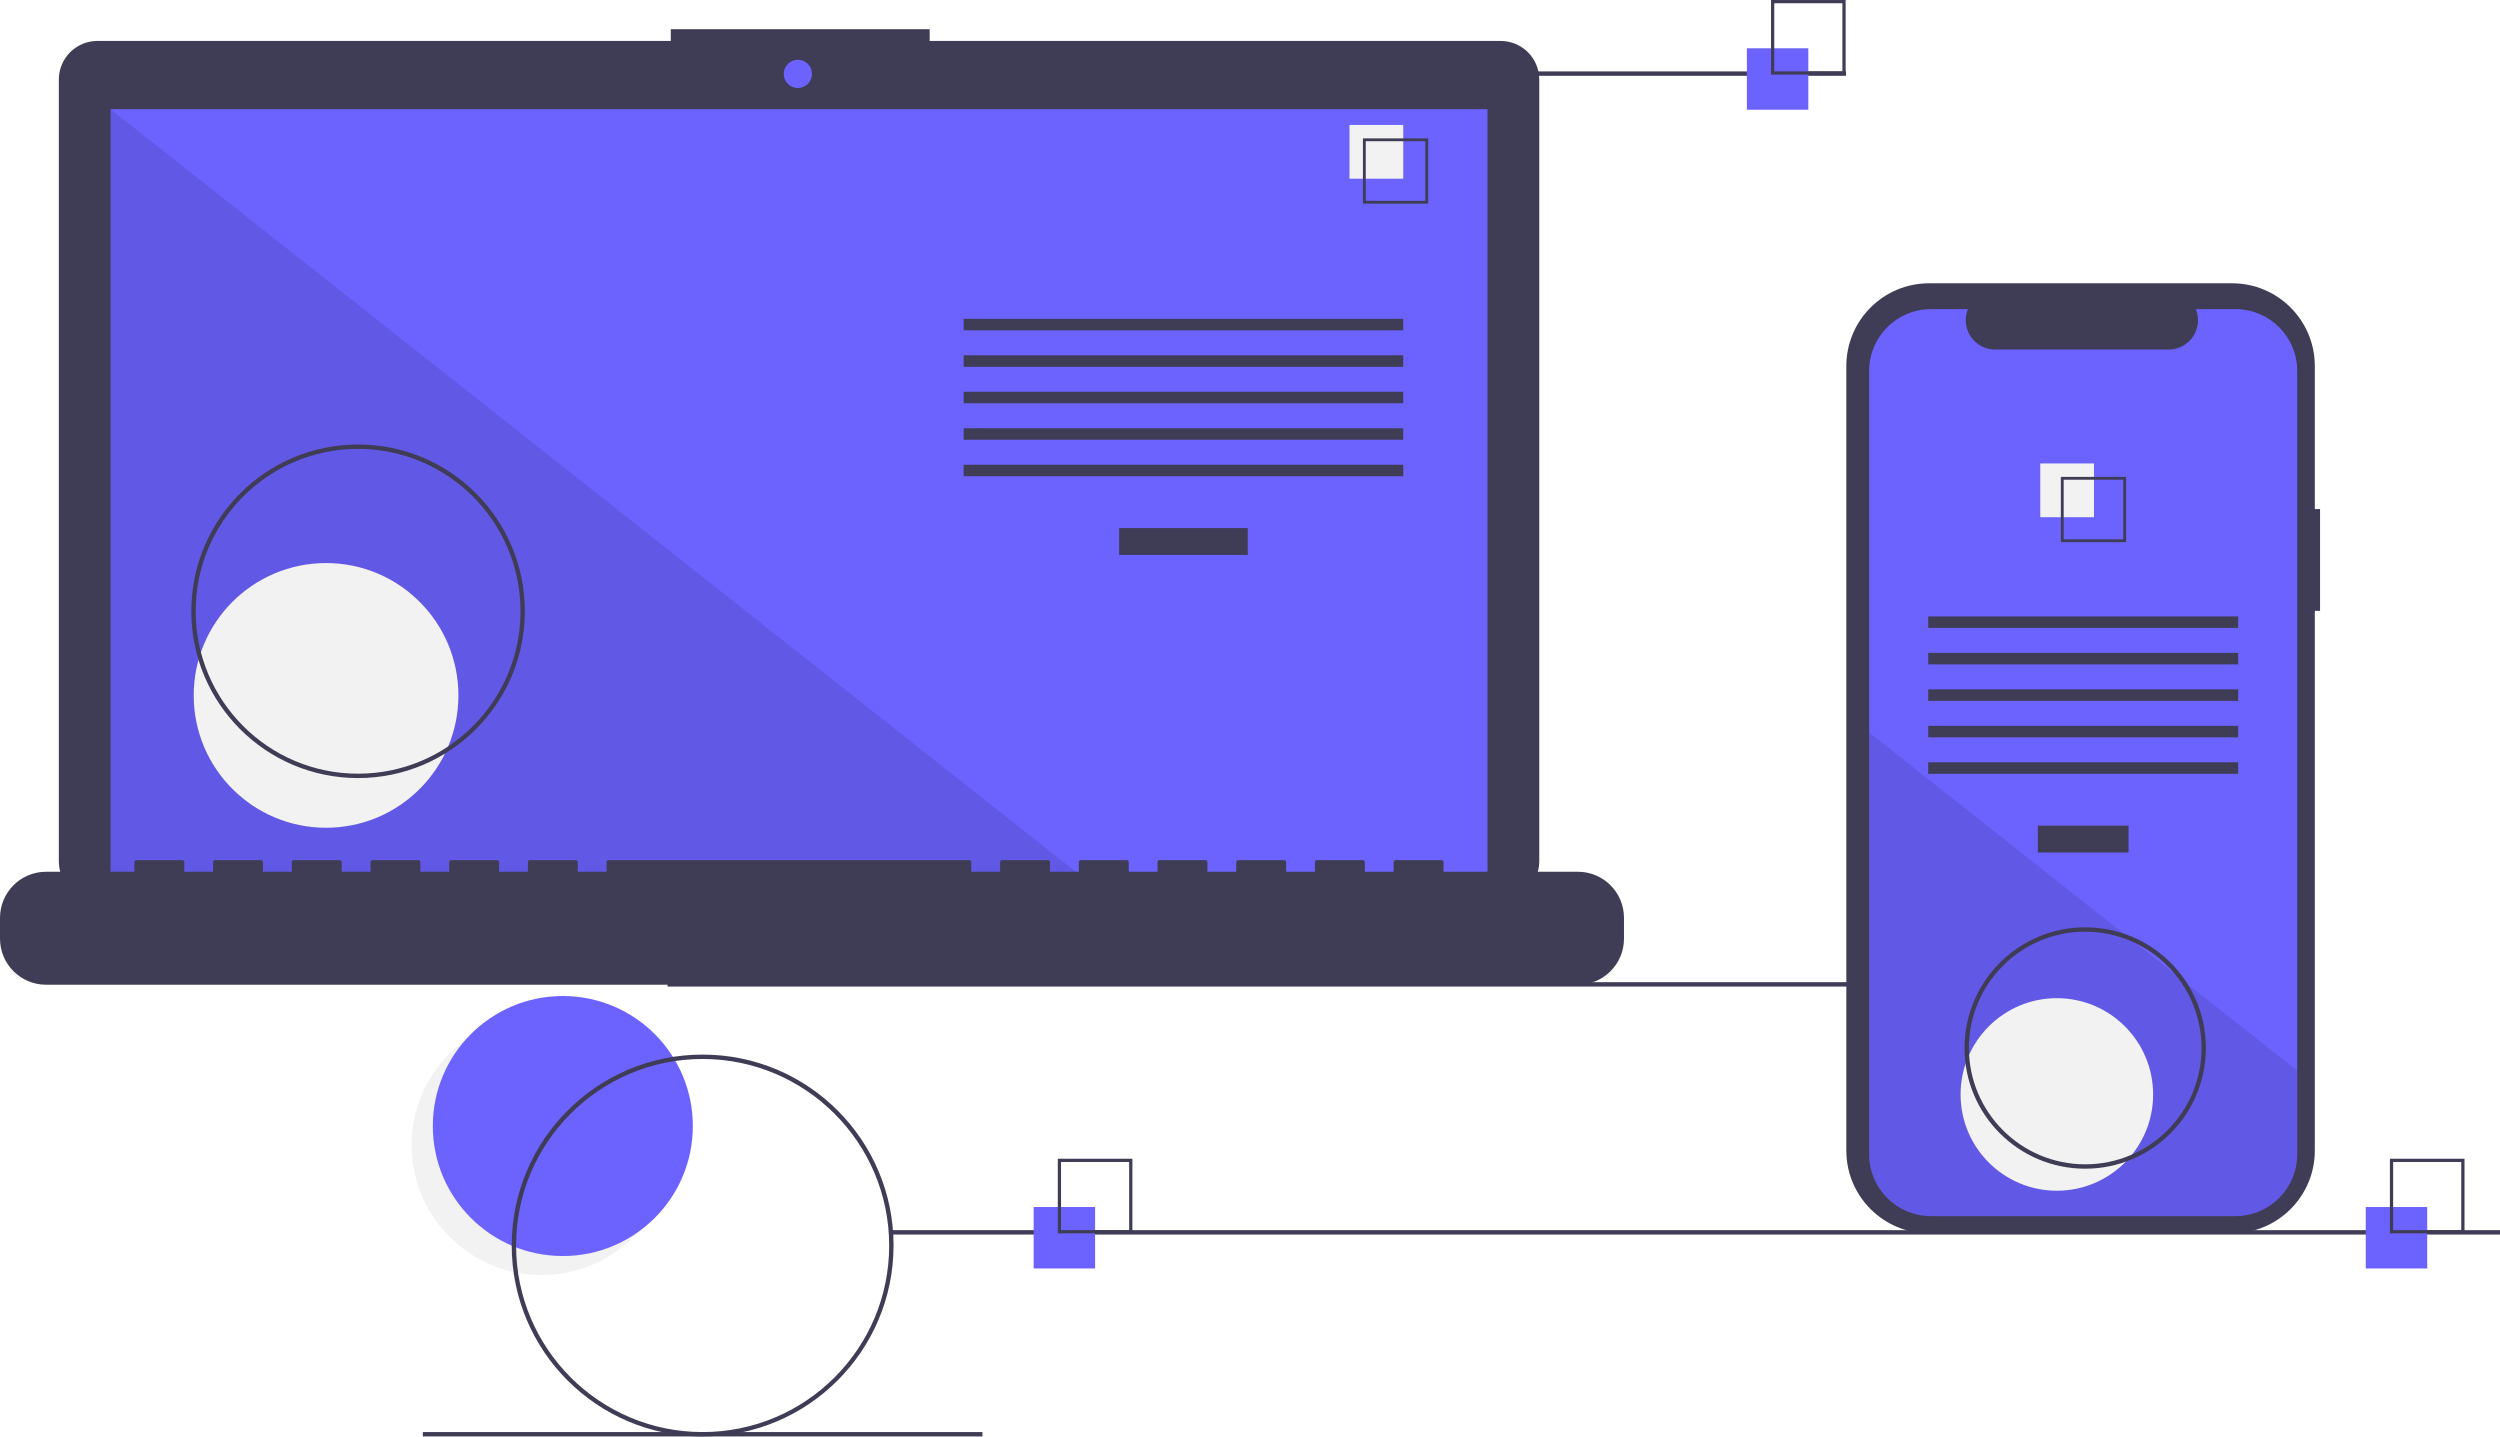
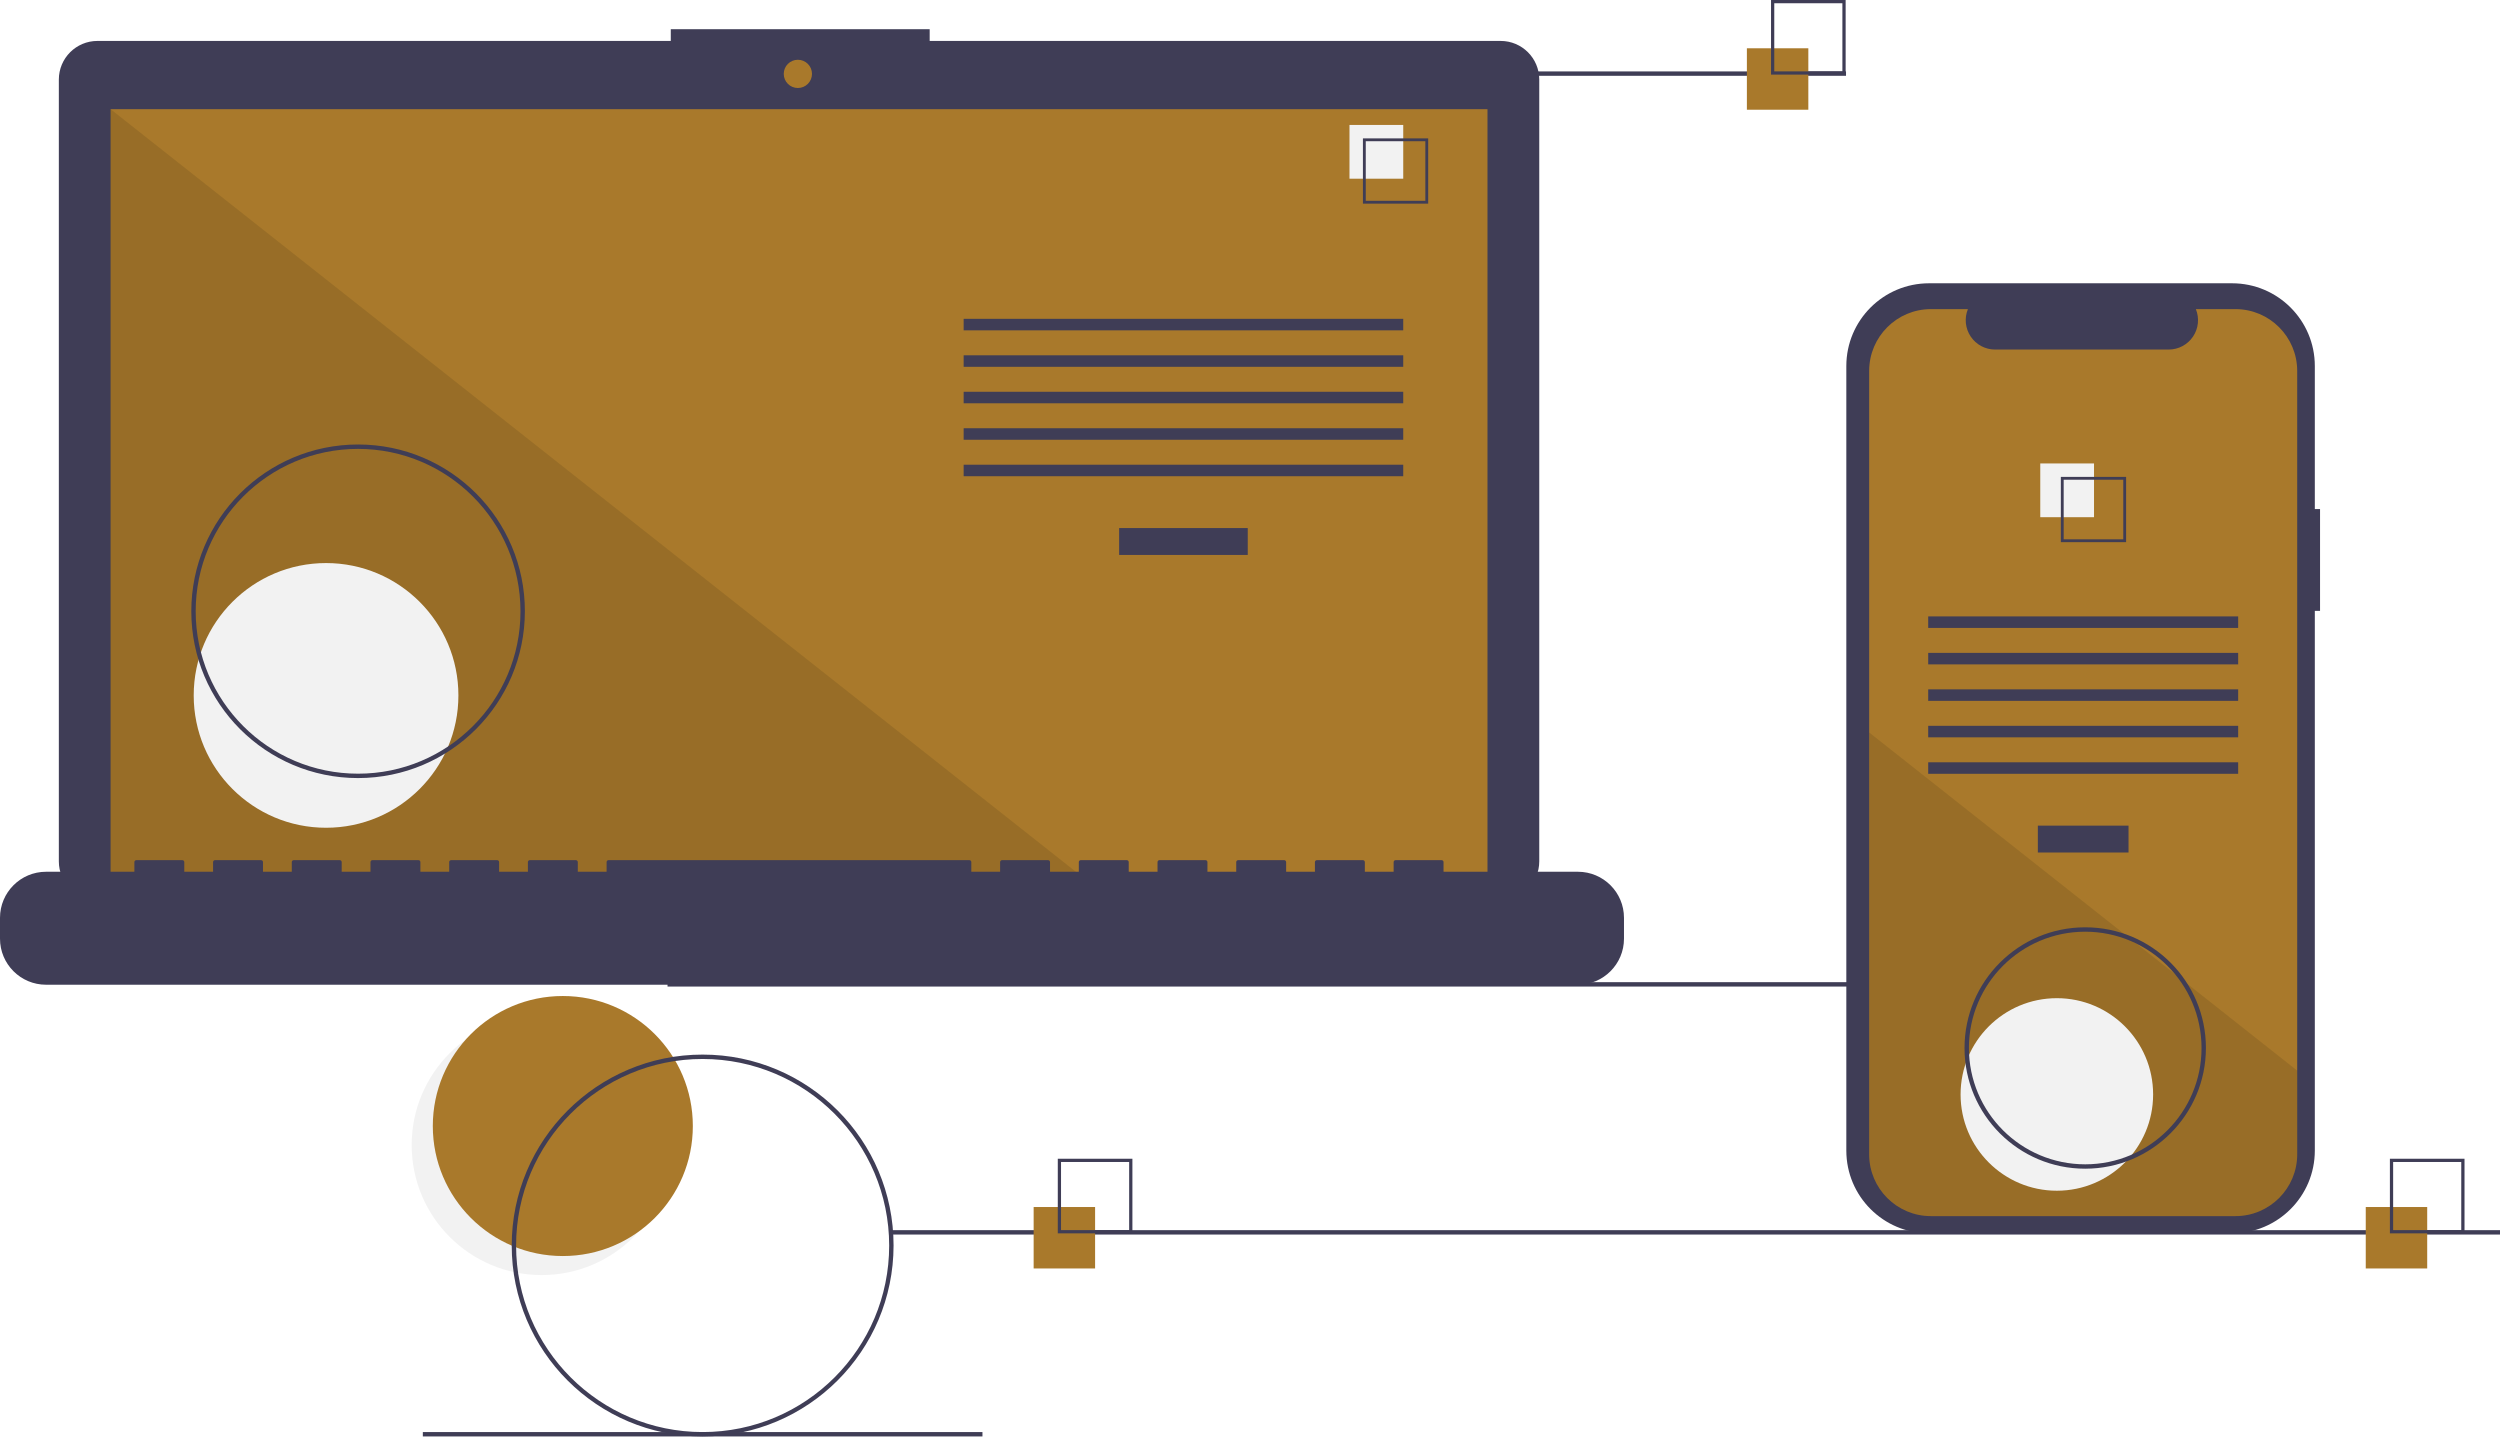
<svg xmlns="http://www.w3.org/2000/svg" data-name="Layer 1" width="1139.171" height="654.543" viewBox="0 0 1139.171 654.543">
  <circle cx="246.827" cy="521.765" r="59.243" fill="#f2f2f2" />
-   <circle cx="256.46" cy="513.095" r="59.243" fill="#6c63ff" />
+   <circle cx="256.46" cy="513.095" r="59.243" fill="#a9792b" />
  <rect x="304.171" y="447.543" width="733" height="2" fill="#3f3d56" />
  <path d="M714.207,141.381H454.038v-5.362h-117.971v5.362H74.825a17.599,17.599,0,0,0-17.599,17.599V515.231a17.599,17.599,0,0,0,17.599,17.599H714.207a17.599,17.599,0,0,0,17.599-17.599V158.979A17.599,17.599,0,0,0,714.207,141.381Z" transform="translate(-30.41456 -122.7284)" fill="#3f3d56" />
-   <rect x="50.406" y="49.754" width="627.391" height="353.913" fill="#6c63ff" />
-   <circle cx="363.565" cy="33.667" r="6.435" fill="#6c63ff" />
+   <rect x="50.406" y="49.754" width="627.391" height="353.913" fill="#a9792b" />
+   <circle cx="363.565" cy="33.667" r="6.435" fill="#a9792b" />
  <polygon points="498.374 403.667 50.406 403.667 50.406 49.754 498.374 403.667" opacity="0.1" />
  <circle cx="148.574" cy="316.876" r="60.307" fill="#f2f2f2" />
  <rect x="509.953" y="240.622" width="58.605" height="12.246" fill="#3f3d56" />
  <rect x="439.102" y="145.279" width="200.307" height="5.248" fill="#3f3d56" />
  <rect x="439.102" y="161.898" width="200.307" height="5.248" fill="#3f3d56" />
  <rect x="439.102" y="178.518" width="200.307" height="5.248" fill="#3f3d56" />
  <rect x="439.102" y="195.137" width="200.307" height="5.248" fill="#3f3d56" />
  <rect x="439.102" y="211.756" width="200.307" height="5.248" fill="#3f3d56" />
  <rect x="614.917" y="56.934" width="24.492" height="24.492" fill="#f2f2f2" />
  <path d="M681.195,215.525h-29.74v-29.74h29.74Zm-28.447-1.293h27.154V187.078H652.748Z" transform="translate(-30.41456 -122.7284)" fill="#3f3d56" />
  <path d="M749.422,519.96H688.192v-4.412a.875.875,0,0,0-.875-.875h-20.993a.875.875,0,0,0-.875.875v4.412H652.329v-4.412a.875.875,0,0,0-.875-.875H630.462a.875.875,0,0,0-.875.875v4.412H616.467v-4.412a.875.875,0,0,0-.875-.875H594.599a.875.875,0,0,0-.875.875v4.412H580.604v-4.412a.875.875,0,0,0-.875-.875H558.736a.875.875,0,0,0-.875.875v4.412H544.741v-4.412a.875.875,0,0,0-.875-.875H522.873a.875.875,0,0,0-.875.875v4.412H508.878v-4.412a.875.875,0,0,0-.875-.875h-20.993a.875.875,0,0,0-.875.875v4.412H473.015v-4.412a.875.875,0,0,0-.875-.875H307.696a.875.875,0,0,0-.875.875v4.412H293.701v-4.412a.875.875,0,0,0-.875-.875H271.833a.875.875,0,0,0-.875.875v4.412H257.838v-4.412a.875.875,0,0,0-.875-.875h-20.993a.875.875,0,0,0-.875.875v4.412H221.975v-4.412a.875.875,0,0,0-.875-.875H200.107a.875.875,0,0,0-.875.875v4.412H186.112v-4.412a.875.875,0,0,0-.875-.875H164.244a.875.875,0,0,0-.875.875v4.412H150.249v-4.412a.875.875,0,0,0-.875-.875H128.381a.875.875,0,0,0-.875.875v4.412H114.386v-4.412a.875.875,0,0,0-.875-.875H92.519a.875.875,0,0,0-.875.875v4.412H51.407a20.993,20.993,0,0,0-20.993,20.993v9.492A20.993,20.993,0,0,0,51.407,571.438H749.422a20.993,20.993,0,0,0,20.993-20.993v-9.492A20.993,20.993,0,0,0,749.422,519.96Z" transform="translate(-30.41456 -122.7284)" fill="#3f3d56" />
  <path d="M193.586,477.272a76,76,0,1,1,76-76A76.086,76.086,0,0,1,193.586,477.272Zm0-150a74,74,0,1,0,74,74A74.084,74.084,0,0,0,193.586,327.272Z" transform="translate(-30.41456 -122.7284)" fill="#3f3d56" />
  <rect x="586.171" y="32.543" width="255" height="2" fill="#3f3d56" />
  <rect x="406.171" y="560.543" width="733" height="2" fill="#3f3d56" />
  <rect x="192.672" y="652.543" width="255" height="2" fill="#3f3d56" />
-   <rect x="471" y="550" width="28" height="28" fill="#6c63ff" />
+   <rect x="471" y="550" width="28" height="28" fill="#a9792b" />
  <path d="M546.415,684.728h-34v-34h34Zm-32.522-1.478H544.936V652.207H513.893Z" transform="translate(-30.41456 -122.7284)" fill="#3f3d56" />
-   <rect x="796" y="22" width="28" height="28" fill="#6c63ff" />
+   <rect x="796" y="22" width="28" height="28" fill="#a9792b" />
  <path d="M871.415,156.728h-34v-34h34Zm-32.522-1.478H869.936V124.207H838.893Z" transform="translate(-30.41456 -122.7284)" fill="#3f3d56" />
-   <rect x="1078" y="550" width="28" height="28" fill="#6c63ff" />
+   <rect x="1078" y="550" width="28" height="28" fill="#a9792b" />
  <path d="M1153.415,684.728h-34v-34h34Zm-32.522-1.478h31.043V652.207h-31.043Z" transform="translate(-30.41456 -122.7284)" fill="#3f3d56" />
  <path d="M1087.586,354.687h-2.379V289.525a37.714,37.714,0,0,0-37.714-37.714H909.44A37.714,37.714,0,0,0,871.726,289.525V647.006A37.714,37.714,0,0,0,909.44,684.72h138.053a37.714,37.714,0,0,0,37.714-37.714V401.07h2.379Z" transform="translate(-30.41456 -122.7284)" fill="#3f3d56" />
-   <path d="M1077.176,291.742v356.96a28.165,28.165,0,0,1-28.16,28.17H910.296a28.165,28.165,0,0,1-28.16-28.17v-356.96a28.163,28.163,0,0,1,28.16-28.16h16.83a13.379,13.379,0,0,0,12.39,18.43h79.09a13.379,13.379,0,0,0,12.39-18.43h18.02A28.163,28.163,0,0,1,1077.176,291.742Z" transform="translate(-30.41456 -122.7284)" fill="#6c63ff" />
+   <path d="M1077.176,291.742v356.96a28.165,28.165,0,0,1-28.16,28.17H910.296a28.165,28.165,0,0,1-28.16-28.17v-356.96a28.163,28.163,0,0,1,28.16-28.16h16.83a13.379,13.379,0,0,0,12.39,18.43h79.09a13.379,13.379,0,0,0,12.39-18.43h18.02A28.163,28.163,0,0,1,1077.176,291.742Z" transform="translate(-30.41456 -122.7284)" fill="#a9792b" />
  <rect x="928.58" y="376.218" width="41.324" height="12.246" fill="#3f3d56" />
  <rect x="878.621" y="280.875" width="141.24" height="5.248" fill="#3f3d56" />
  <rect x="878.621" y="297.494" width="141.24" height="5.248" fill="#3f3d56" />
  <rect x="878.621" y="314.114" width="141.24" height="5.248" fill="#3f3d56" />
  <rect x="878.621" y="330.733" width="141.24" height="5.248" fill="#3f3d56" />
  <rect x="878.621" y="347.352" width="141.24" height="5.248" fill="#3f3d56" />
  <rect x="929.684" y="211.179" width="24.492" height="24.492" fill="#f2f2f2" />
  <path d="M969.474,340.032v29.74h29.74v-29.74Zm28.45,28.45h-27.16v-27.16h27.16Z" transform="translate(-30.41456 -122.7284)" fill="#3f3d56" />
  <path d="M1077.176,610.582v38.12a28.165,28.165,0,0,1-28.16,28.17H910.296a28.165,28.165,0,0,1-28.16-28.17v-192.21l116.87,92.33,2,1.58,21.74,17.17,2.03,1.61Z" transform="translate(-30.41456 -122.7284)" opacity="0.1" />
  <circle cx="937.241" cy="498.707" r="43.868" fill="#f2f2f2" />
  <path d="M350.586,777.272a87,87,0,1,1,87-87A87.099,87.099,0,0,1,350.586,777.272Zm0-172a85,85,0,1,0,85,85A85.096,85.096,0,0,0,350.586,605.272Z" transform="translate(-30.41456 -122.7284)" fill="#3f3d56" />
  <path d="M980.586,655.272a55,55,0,1,1,55-55A55.062,55.062,0,0,1,980.586,655.272Zm0-108a53,53,0,1,0,53,53A53.06,53.06,0,0,0,980.586,547.272Z" transform="translate(-30.41456 -122.7284)" fill="#3f3d56" />
</svg>
